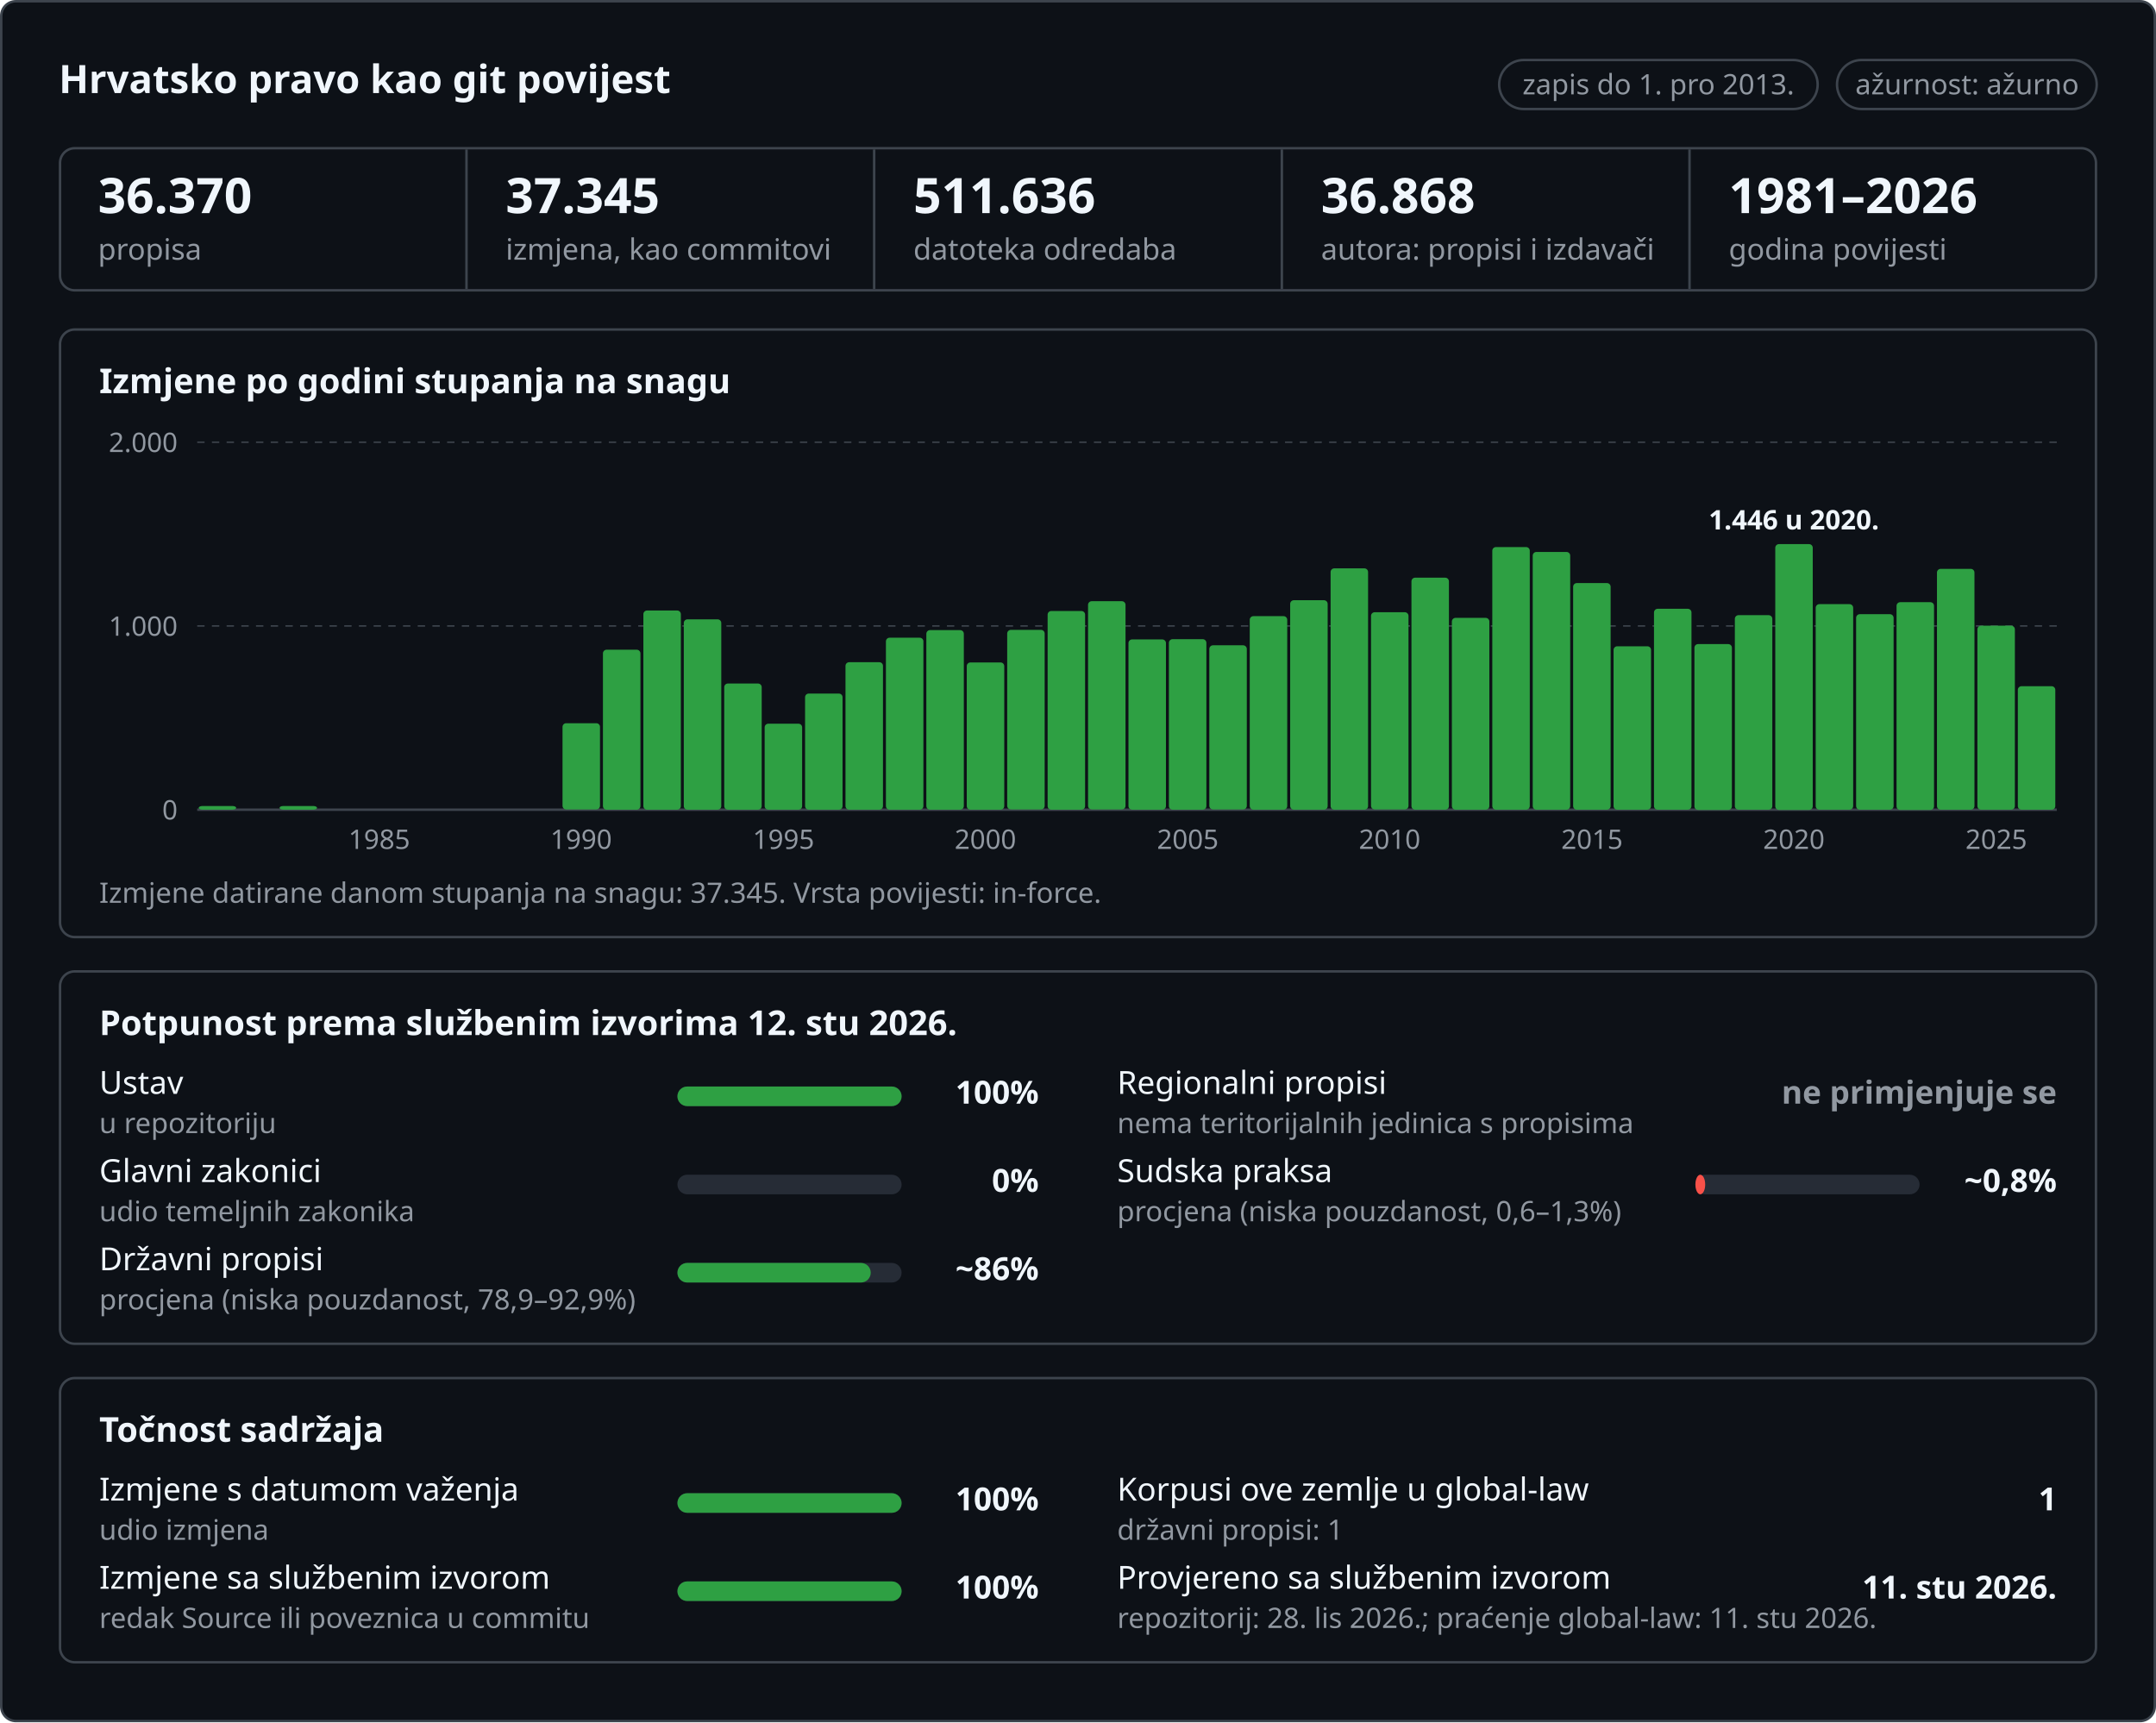
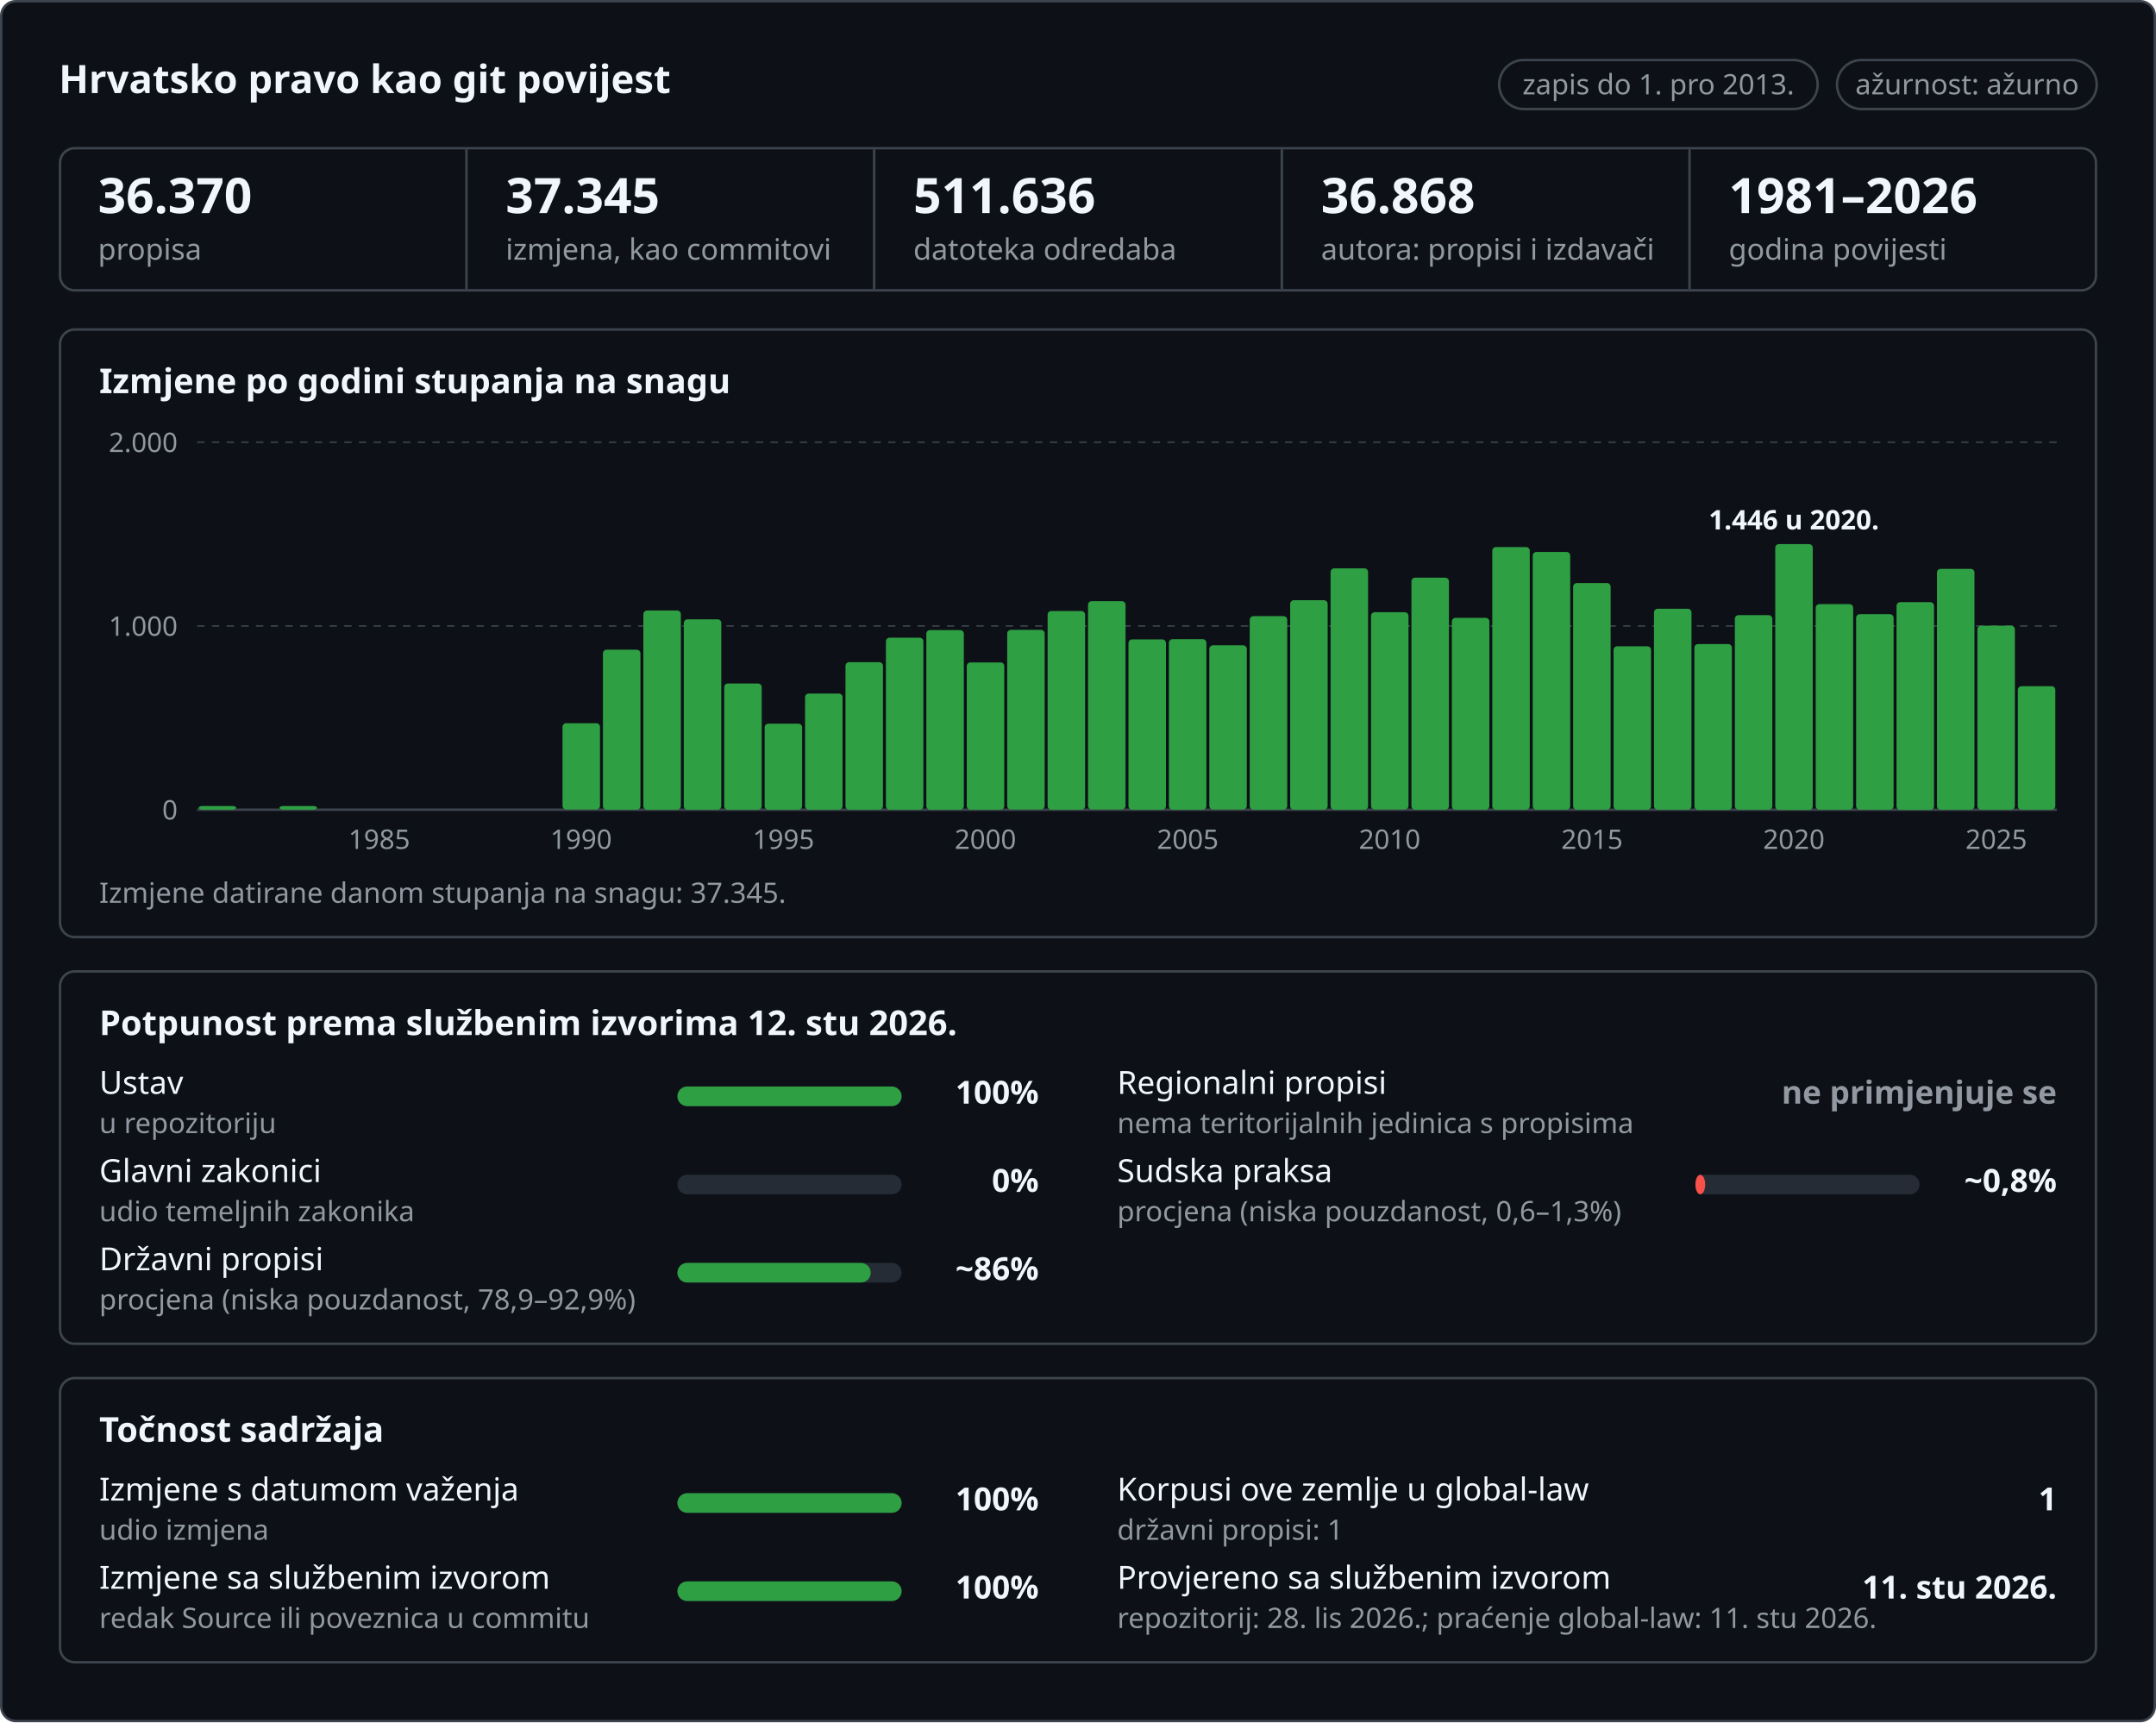
<svg xmlns="http://www.w3.org/2000/svg" width="880" height="703" viewBox="0 0 880 703" font-family="-apple-system,BlinkMacSystemFont,Segoe UI,Noto Sans,Helvetica,Arial,sans-serif">
  <rect x="0.5" y="0.5" width="879" height="702" rx="6" fill="#0d1117" stroke="#3d444d" />
  <text x="24" y="38" font-size="16" font-weight="600" fill="#f0f6fc">Hrvatsko pravo kao git povijest</text>
  <rect x="611.9" y="24.5" width="130" height="20" rx="10" fill="none" stroke="#3d444d" />
  <text x="676.9" y="38.5" font-size="11.5" font-weight="500" text-anchor="middle" fill="#9198a1">zapis do 1. pro 2013.</text>
  <rect x="749.8" y="24.5" width="106" height="20" rx="10" fill="none" stroke="#3d444d" />
  <text x="802.9" y="38.5" font-size="11.5" font-weight="500" text-anchor="middle" fill="#9198a1">ažurnost: ažurno</text>
  <rect x="24.5" y="60.5" width="831" height="58" rx="6" fill="#0d1117" stroke="#3d444d" />
  <text x="40.0" y="87" font-size="20" font-weight="600" fill="#f0f6fc">36.370</text>
  <text x="40.0" y="106" font-size="12" fill="#9198a1">propisa</text>
  <line x1="190.4" y1="61" x2="190.4" y2="118" stroke="#3d444d" />
  <text x="206.4" y="87" font-size="20" font-weight="600" fill="#f0f6fc">37.345</text>
  <text x="206.4" y="106" font-size="12" fill="#9198a1">izmjena, kao commitovi</text>
  <line x1="356.8" y1="61" x2="356.8" y2="118" stroke="#3d444d" />
  <text x="372.8" y="87" font-size="20" font-weight="600" fill="#f0f6fc">511.636</text>
  <text x="372.8" y="106" font-size="12" fill="#9198a1">datoteka odredaba</text>
  <line x1="523.2" y1="61" x2="523.2" y2="118" stroke="#3d444d" />
  <text x="539.2" y="87" font-size="20" font-weight="600" fill="#f0f6fc">36.868</text>
  <text x="539.2" y="106" font-size="12" fill="#9198a1">autora: propisi i izdavači</text>
  <line x1="689.6" y1="61" x2="689.6" y2="118" stroke="#3d444d" />
  <text x="705.6" y="87" font-size="20" font-weight="600" fill="#f0f6fc">1981–2026</text>
  <text x="705.6" y="106" font-size="12" fill="#9198a1">godina povijesti</text>
  <rect x="24.5" y="134.5" width="831" height="248" rx="6" fill="#0d1117" stroke="#3d444d" />
  <text x="40.5" y="160.5" font-size="14" font-weight="600" fill="#f0f6fc">Izmjene po godini stupanja na snagu</text>
  <line x1="80.5" y1="330.5" x2="839.5" y2="330.5" stroke="#3d444d" stroke-width="1" />
  <text x="72.5" y="334.5" font-size="11" text-anchor="end" fill="#9198a1">0</text>
  <line x1="80.5" y1="255.5" x2="839.5" y2="255.5" stroke="#3d444d" stroke-width="0.6" stroke-dasharray="3 3" />
  <text x="72.5" y="259.5" font-size="11" text-anchor="end" fill="#9198a1">1.000</text>
  <line x1="80.5" y1="180.5" x2="839.5" y2="180.5" stroke="#3d444d" stroke-width="0.6" stroke-dasharray="3 3" />
  <text x="72.5" y="184.5" font-size="11" text-anchor="end" fill="#9198a1">2.000</text>
  <rect x="81.10" y="329.0" width="15.30" height="1.5" rx="1.5" fill="#2ea043" />
  <rect x="114.10" y="329.0" width="15.30" height="1.5" rx="1.5" fill="#2ea043" />
  <text x="154.8" y="346.5" font-size="11" text-anchor="middle" fill="#9198a1">1985</text>
  <rect x="229.60" y="295.2" width="15.30" height="35.2" rx="1.5" fill="#2ea043" />
  <text x="237.2" y="346.5" font-size="11" text-anchor="middle" fill="#9198a1">1990</text>
  <rect x="246.10" y="265.2" width="15.30" height="65.3" rx="1.5" fill="#2ea043" />
  <rect x="262.60" y="249.2" width="15.30" height="81.3" rx="1.5" fill="#2ea043" />
  <rect x="279.10" y="252.8" width="15.30" height="77.7" rx="1.5" fill="#2ea043" />
  <rect x="295.60" y="279.0" width="15.30" height="51.5" rx="1.5" fill="#2ea043" />
  <rect x="312.10" y="295.4" width="15.30" height="35.1" rx="1.5" fill="#2ea043" />
  <text x="319.8" y="346.5" font-size="11" text-anchor="middle" fill="#9198a1">1995</text>
  <rect x="328.60" y="283.1" width="15.30" height="47.4" rx="1.5" fill="#2ea043" />
  <rect x="345.10" y="270.3" width="15.30" height="60.2" rx="1.5" fill="#2ea043" />
  <rect x="361.60" y="260.3" width="15.30" height="70.2" rx="1.5" fill="#2ea043" />
  <rect x="378.10" y="257.2" width="15.30" height="73.3" rx="1.5" fill="#2ea043" />
  <rect x="394.60" y="270.4" width="15.30" height="60.1" rx="1.5" fill="#2ea043" />
  <text x="402.2" y="346.5" font-size="11" text-anchor="middle" fill="#9198a1">2000</text>
  <rect x="411.10" y="257.1" width="15.30" height="73.3" rx="1.5" fill="#2ea043" />
  <rect x="427.60" y="249.4" width="15.30" height="81.1" rx="1.5" fill="#2ea043" />
  <rect x="444.10" y="245.4" width="15.30" height="85.0" rx="1.5" fill="#2ea043" />
  <rect x="460.60" y="261.0" width="15.30" height="69.5" rx="1.5" fill="#2ea043" />
  <rect x="477.10" y="260.9" width="15.30" height="69.6" rx="1.5" fill="#2ea043" />
  <text x="484.8" y="346.5" font-size="11" text-anchor="middle" fill="#9198a1">2005</text>
  <rect x="493.60" y="263.4" width="15.30" height="67.0" rx="1.5" fill="#2ea043" />
  <rect x="510.10" y="251.5" width="15.30" height="79.0" rx="1.5" fill="#2ea043" />
  <rect x="526.60" y="245.0" width="15.30" height="85.5" rx="1.5" fill="#2ea043" />
  <rect x="543.10" y="232.0" width="15.30" height="98.5" rx="1.5" fill="#2ea043" />
  <rect x="559.60" y="249.9" width="15.30" height="80.5" rx="1.5" fill="#2ea043" />
  <text x="567.2" y="346.5" font-size="11" text-anchor="middle" fill="#9198a1">2010</text>
  <rect x="576.10" y="235.8" width="15.30" height="94.7" rx="1.5" fill="#2ea043" />
  <rect x="592.60" y="252.2" width="15.30" height="78.3" rx="1.5" fill="#2ea043" />
  <rect x="609.10" y="223.3" width="15.30" height="107.2" rx="1.5" fill="#2ea043" />
  <rect x="625.60" y="225.3" width="15.30" height="105.2" rx="1.5" fill="#2ea043" />
  <rect x="642.10" y="238.0" width="15.30" height="92.5" rx="1.5" fill="#2ea043" />
  <text x="649.8" y="346.5" font-size="11" text-anchor="middle" fill="#9198a1">2015</text>
  <rect x="658.60" y="263.8" width="15.30" height="66.7" rx="1.5" fill="#2ea043" />
  <rect x="675.10" y="248.5" width="15.30" height="82.0" rx="1.5" fill="#2ea043" />
  <rect x="691.60" y="262.9" width="15.30" height="67.7" rx="1.5" fill="#2ea043" />
  <rect x="708.10" y="251.1" width="15.30" height="79.4" rx="1.5" fill="#2ea043" />
  <rect x="724.60" y="222.1" width="15.30" height="108.5" rx="1.5" fill="#2ea043" />
  <text x="732.2" y="346.5" font-size="11" text-anchor="middle" fill="#9198a1">2020</text>
  <text x="732.2" y="216.1" font-size="11" font-weight="600" text-anchor="middle" fill="#f0f6fc">1.446 u 2020.</text>
  <rect x="741.10" y="246.6" width="15.30" height="83.9" rx="1.5" fill="#2ea043" />
  <rect x="757.60" y="250.7" width="15.30" height="79.8" rx="1.5" fill="#2ea043" />
  <rect x="774.10" y="245.8" width="15.30" height="84.8" rx="1.5" fill="#2ea043" />
  <rect x="790.60" y="232.2" width="15.30" height="98.3" rx="1.5" fill="#2ea043" />
  <rect x="807.10" y="255.4" width="15.30" height="75.1" rx="1.5" fill="#2ea043" />
  <text x="814.8" y="346.5" font-size="11" text-anchor="middle" fill="#9198a1">2025</text>
  <rect x="823.60" y="280.1" width="15.30" height="50.4" rx="1.5" fill="#2ea043" />
-   <text x="40.5" y="368.5" font-size="11.5" fill="#9198a1">Izmjene datirane danom stupanja na snagu: 37.345. Vrsta povijesti: in-force.</text>
+   <text x="40.5" y="368.5" font-size="11.5" fill="#9198a1">Izmjene datirane danom stupanja na snagu: 37.345.</text>
  <rect x="24.5" y="396.5" width="831" height="152" rx="6" fill="#0d1117" stroke="#3d444d" />
  <text x="40.5" y="422.5" font-size="14" font-weight="600" fill="#f0f6fc">Potpunost prema službenim izvorima 12. stu 2026.</text>
  <text x="40.5" y="446.5" font-size="13" fill="#f0f6fc">Ustav</text>
  <text x="40.5" y="462.5" font-size="11.5" fill="#9198a1">u repozitoriju</text>
  <g>
    <rect x="276.5" y="443.5" width="91.5" height="8" rx="4" fill="#262c36" />
    <rect x="276.5" y="443.5" width="91.5" height="8" rx="4" fill="#2ea043" />
  </g>
  <text x="424.0" y="450.5" font-size="13" font-weight="600" text-anchor="end" fill="#f0f6fc">100%</text>
  <text x="40.5" y="482.5" font-size="13" fill="#f0f6fc">Glavni zakonici</text>
  <text x="40.5" y="498.5" font-size="11.5" fill="#9198a1">udio temeljnih zakonika</text>
  <g>
    <rect x="276.5" y="479.5" width="91.5" height="8" rx="4" fill="#262c36" />
  </g>
  <text x="424.0" y="486.5" font-size="13" font-weight="600" text-anchor="end" fill="#f0f6fc">0%</text>
  <text x="40.5" y="518.5" font-size="13" fill="#f0f6fc">Državni propisi</text>
  <text x="40.5" y="534.5" font-size="11.5" fill="#9198a1">procjena (niska pouzdanost, 78,9–92,9%)</text>
  <g>
    <rect x="276.5" y="515.5" width="91.5" height="8" rx="4" fill="#262c36" />
    <rect x="276.5" y="515.5" width="78.9" height="8" rx="4" fill="#2ea043" />
  </g>
  <text x="424.0" y="522.5" font-size="13" font-weight="600" text-anchor="end" fill="#f0f6fc">~86%</text>
  <text x="456.0" y="446.5" font-size="13" fill="#f0f6fc">Regionalni propisi</text>
  <text x="456.0" y="462.5" font-size="11.5" fill="#9198a1">nema teritorijalnih jedinica s propisima</text>
  <text x="839.5" y="450.5" font-size="13" font-weight="600" text-anchor="end" fill="#9198a1">ne primjenjuje se</text>
  <text x="456.0" y="482.5" font-size="13" fill="#f0f6fc">Sudska praksa</text>
  <text x="456.0" y="498.5" font-size="11.5" fill="#9198a1">procjena (niska pouzdanost, 0,6–1,3%)</text>
  <g>
    <rect x="692.0" y="479.5" width="91.5" height="8" rx="4" fill="#262c36" />
    <rect x="692.0" y="479.5" width="4.0" height="8" rx="4" fill="#f85149" />
  </g>
  <text x="839.5" y="486.5" font-size="13" font-weight="600" text-anchor="end" fill="#f0f6fc">~0,8%</text>
  <rect x="24.5" y="562.5" width="831" height="116" rx="6" fill="#0d1117" stroke="#3d444d" />
  <text x="40.5" y="588.5" font-size="14" font-weight="600" fill="#f0f6fc">Točnost sadržaja</text>
  <text x="40.5" y="612.5" font-size="13" fill="#f0f6fc">Izmjene s datumom važenja</text>
  <text x="40.5" y="628.5" font-size="11.5" fill="#9198a1">udio izmjena</text>
  <g>
    <rect x="276.5" y="609.5" width="91.5" height="8" rx="4" fill="#262c36" />
    <rect x="276.5" y="609.5" width="91.5" height="8" rx="4" fill="#2ea043" />
  </g>
  <text x="424.0" y="616.5" font-size="13" font-weight="600" text-anchor="end" fill="#f0f6fc">100%</text>
  <text x="40.5" y="648.5" font-size="13" fill="#f0f6fc">Izmjene sa službenim izvorom</text>
  <text x="40.5" y="664.5" font-size="11.5" fill="#9198a1">redak Source ili poveznica u commitu</text>
  <g>
    <rect x="276.5" y="645.5" width="91.5" height="8" rx="4" fill="#262c36" />
    <rect x="276.5" y="645.5" width="91.5" height="8" rx="4" fill="#2ea043" />
  </g>
  <text x="424.0" y="652.5" font-size="13" font-weight="600" text-anchor="end" fill="#f0f6fc">100%</text>
  <text x="456.0" y="612.5" font-size="13" fill="#f0f6fc">Korpusi ove zemlje u global-law</text>
  <text x="456.0" y="628.5" font-size="11.5" fill="#9198a1">državni propisi: 1</text>
  <text x="839.5" y="616.5" font-size="13" font-weight="600" text-anchor="end" fill="#f0f6fc">1</text>
  <text x="456.0" y="648.5" font-size="13" fill="#f0f6fc">Provjereno sa službenim izvorom</text>
  <text x="456.0" y="664.5" font-size="11.5" fill="#9198a1">repozitorij: 28. lis 2026.; praćenje global-law: 11. stu 2026.</text>
  <text x="839.5" y="652.5" font-size="13" font-weight="600" text-anchor="end" fill="#f0f6fc">11. stu 2026.</text>
</svg>
